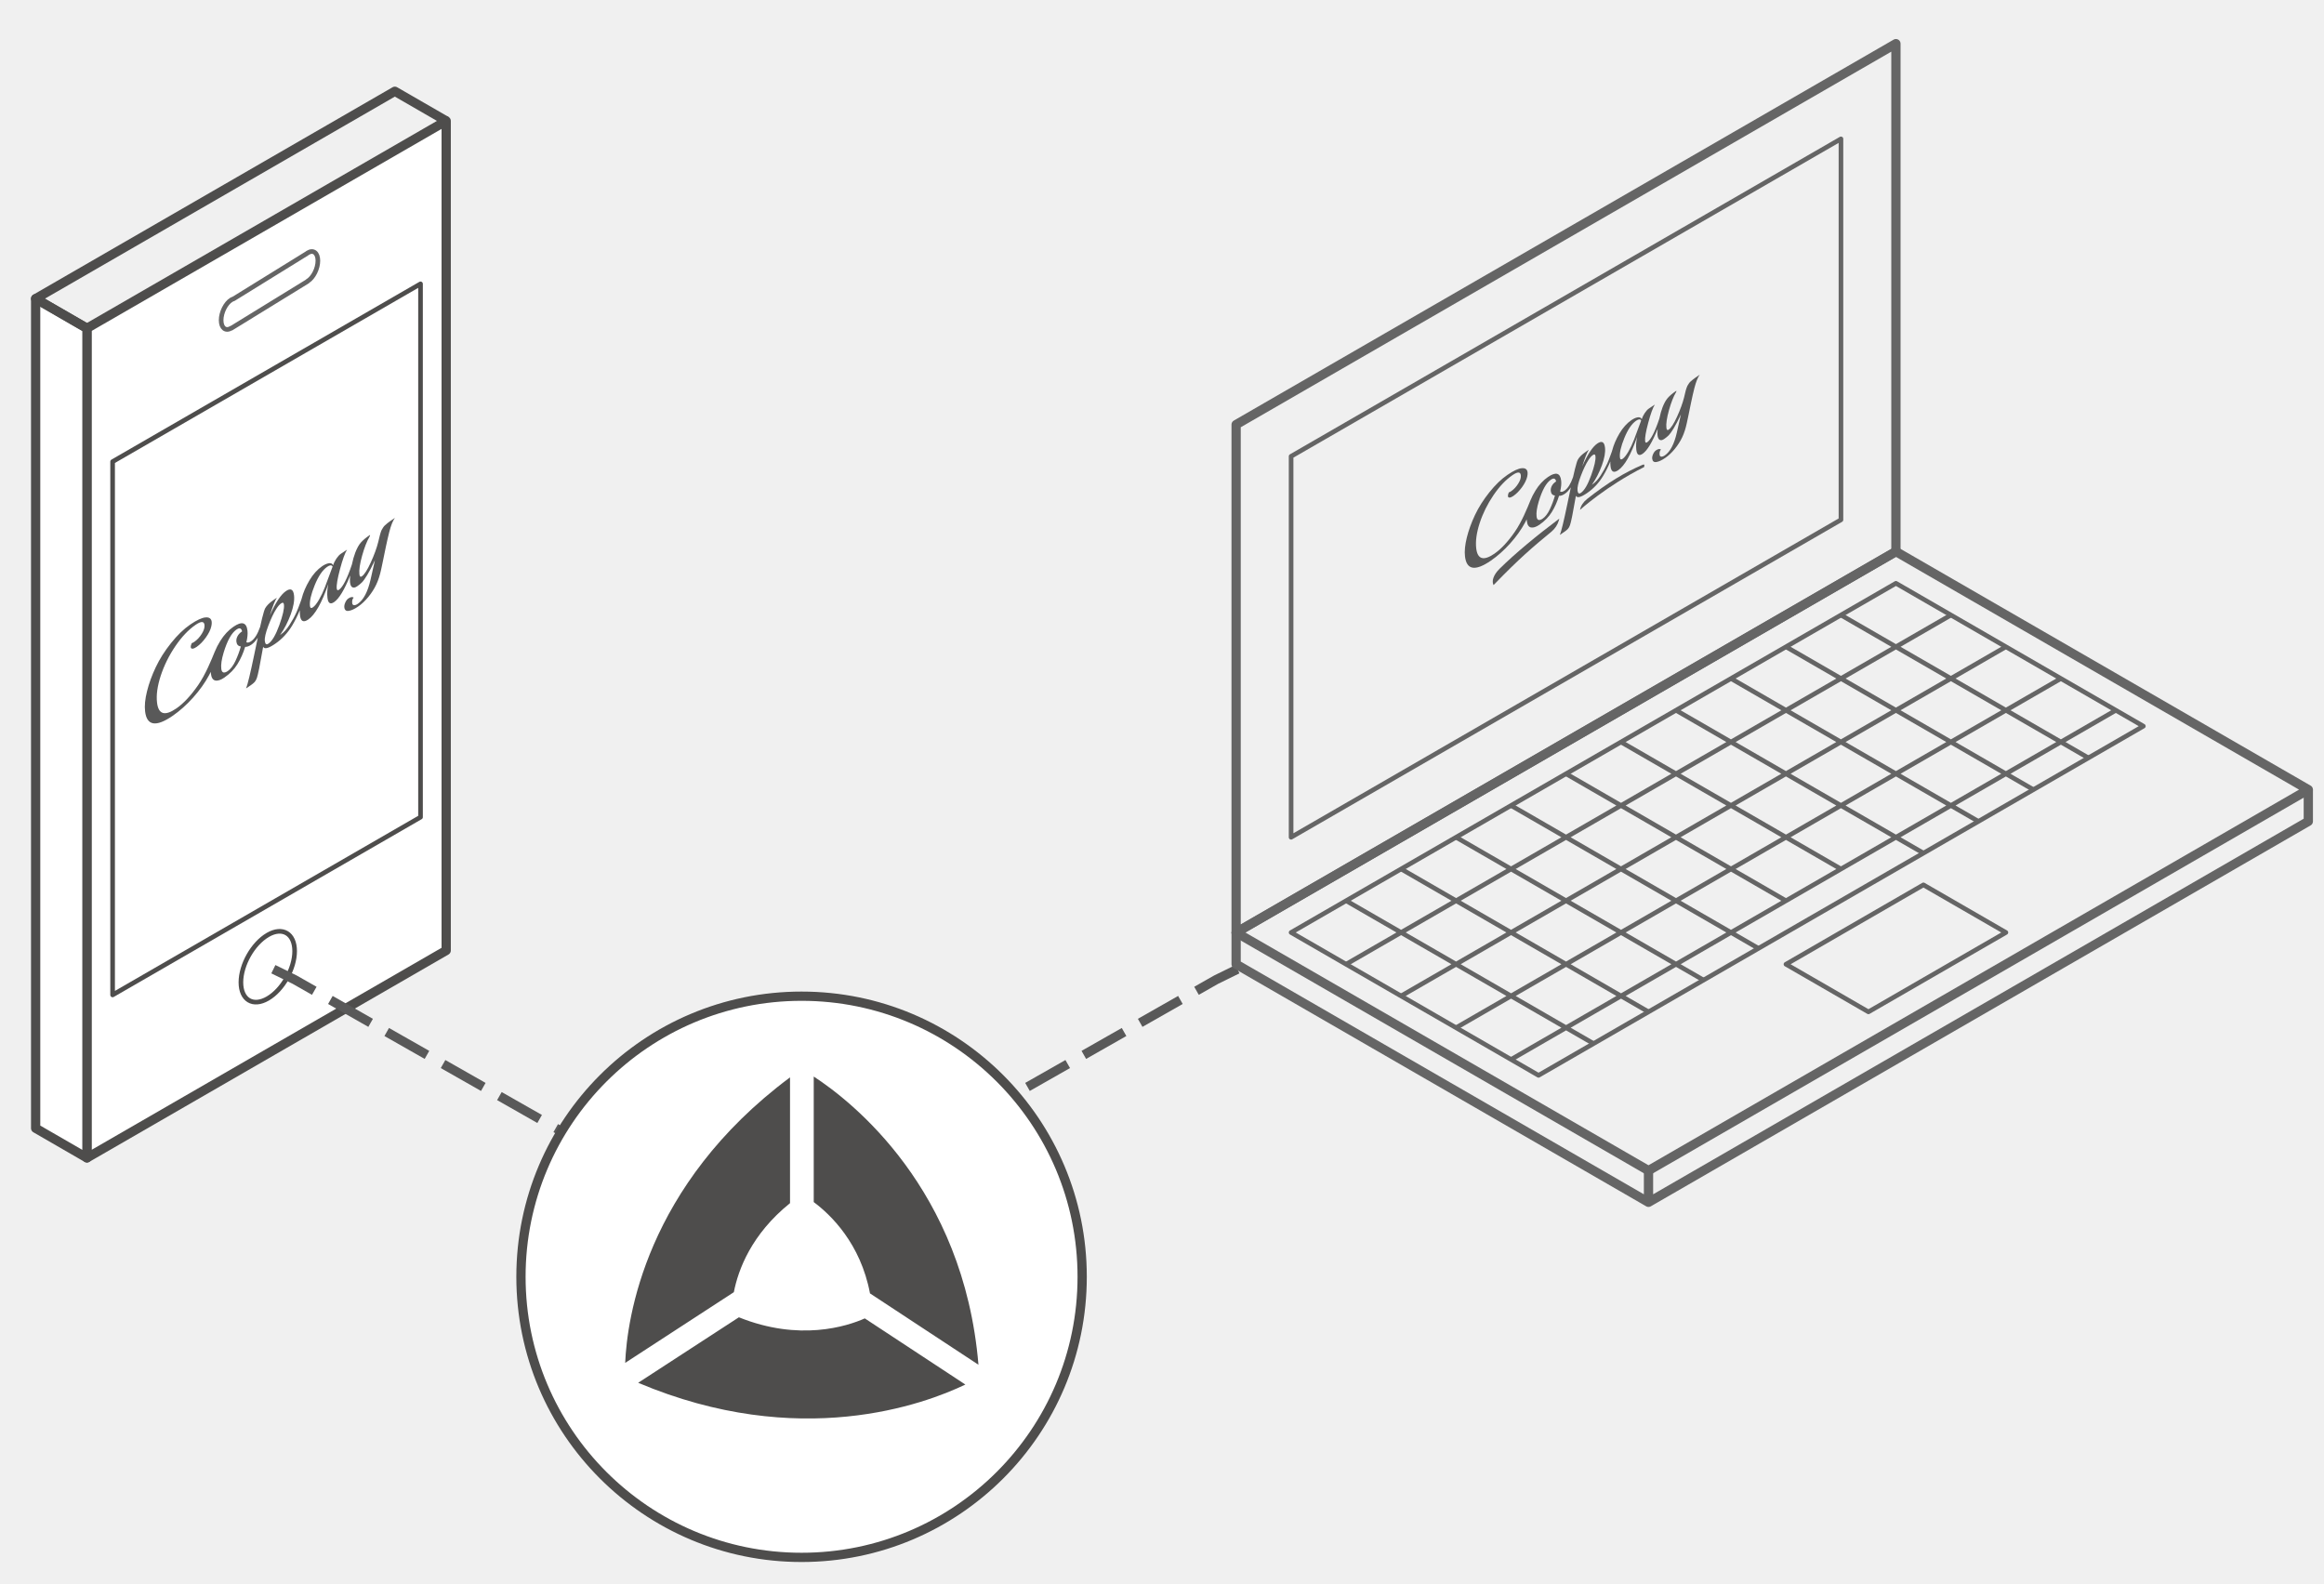
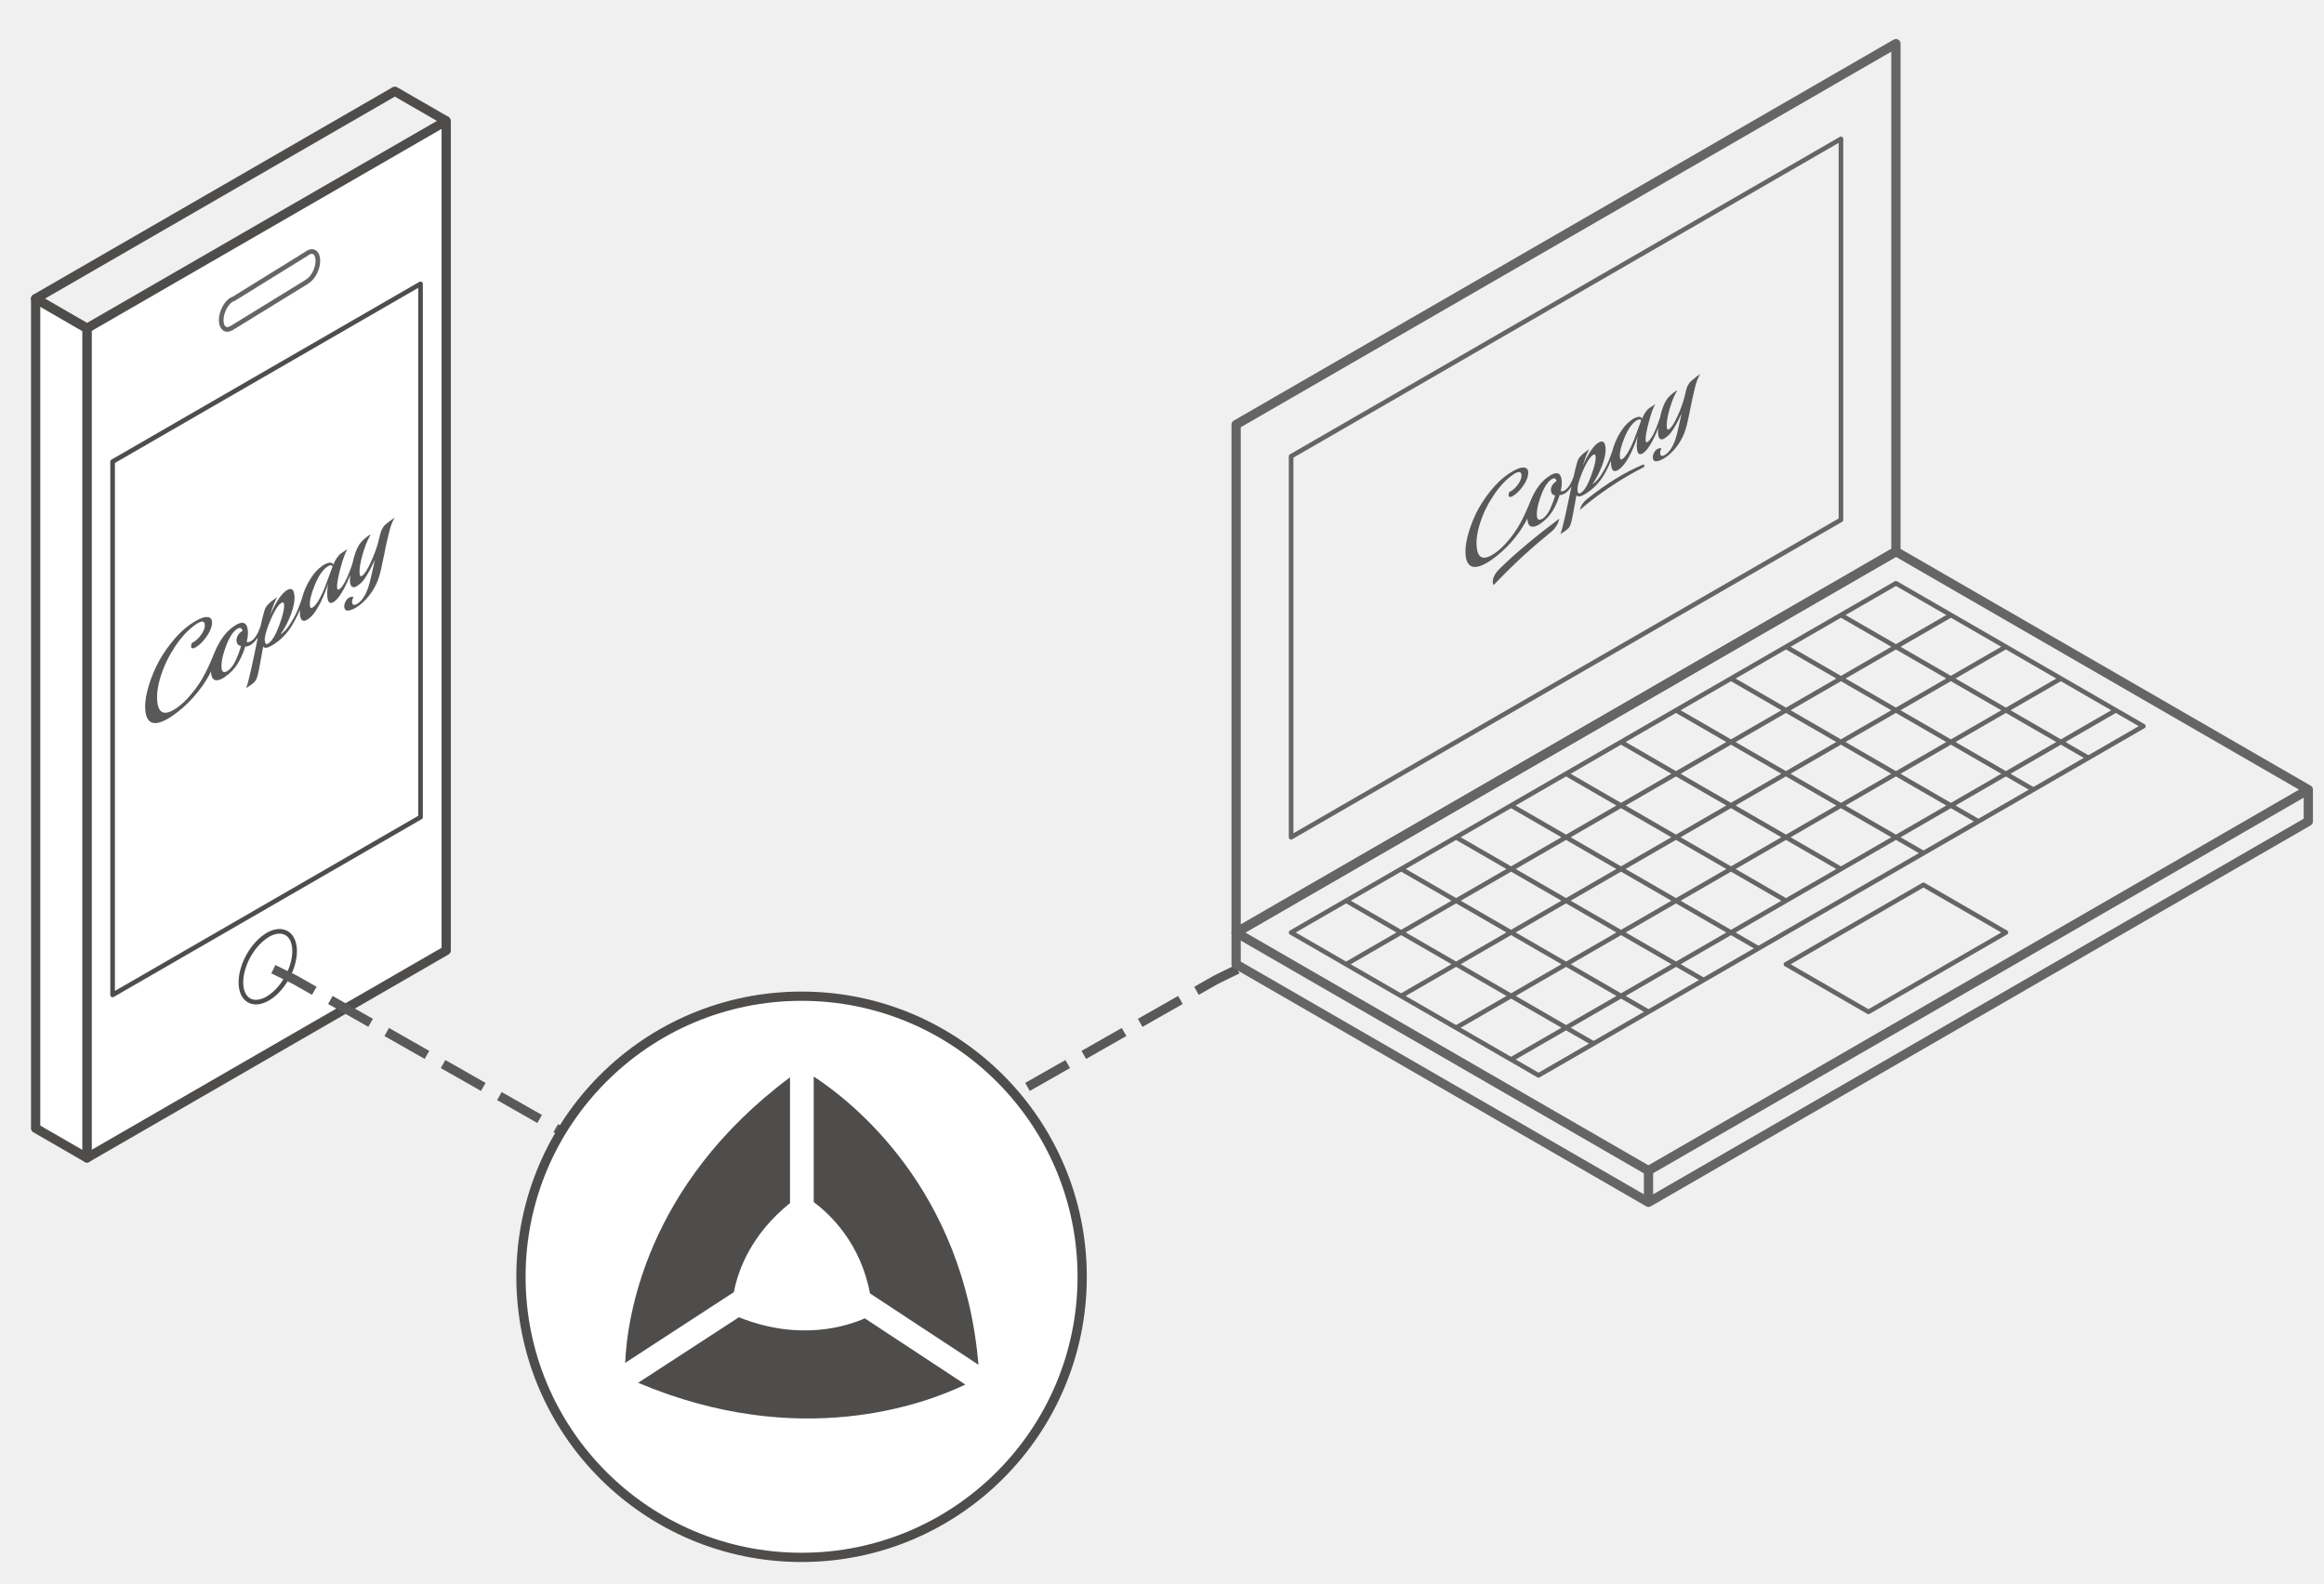
<svg xmlns="http://www.w3.org/2000/svg" viewBox="0 0 251 171" fill-rule="evenodd" clip-rule="evenodd" stroke-linejoin="round" stroke-miterlimit="1.414">
  <path d="M9.39 48.258v76.8l38.8-22.4v-89.6l-38.8 22.4v12.8z" fill="#fff" stroke="#4e4d4c" />
  <path d="M45.418 88.258v-57.6l-33.256 19.2v57.6l33.256-19.2z" fill="#fff" stroke-width=".5" stroke="#4e4d4c" />
  <path d="M3.85 32.258v89.6l5.54 3.2v-89.6l-5.54-3.2z" fill="#fff" stroke="#4e4d4c" />
  <path d="M48.19 13.058l-5.544-3.2-38.797 22.4 5.54 3.2" fill="none" stroke="#4e4d4c" />
-   <path d="M28.922 100.98c-1.602.93-2.903 3.224-2.903 5.118 0 1.894 1.3 2.678 2.9 1.748 1.603-.93 2.904-3.222 2.904-5.117s-1.3-2.68-2.904-1.75z" fill="none" stroke-width=".5" stroke="#4e4d4c" />
-   <path d="M24.98 35.434v.02l8.23-5.06v-.02c.01-.006.02-.012.03-.02.604-.37 1.093-1.352 1.093-2.194 0-.84-.49-1.223-1.092-.853-.04.027-.083.056-.125.09l-7.89 4.88c-.08.023-.165.06-.25.113-.603.37-1.092 1.354-1.092 2.196 0 .84.49 1.223 1.092.853l.008-.008z" fill="none" stroke-width=".5" stroke="#656565" />
+   <path d="M28.922 100.98c-1.602.93-2.903 3.224-2.903 5.118 0 1.894 1.3 2.678 2.9 1.748 1.6-.93 2.9-3.222 2.9-5.117s-1.3-2.68-2.91-1.75z" fill="none" stroke-width=".5" stroke="#4e4d4c" />
+   <path d="M24.98 35.434v.02l8.23-5.06v-.02c.01-.006.02-.012.03-.02.604-.37 1.093-1.352 1.093-2.194 0-.84-.49-1.223-1.092-.853-.04.027-.08.056-.12.09l-7.89 4.88c-.08.023-.16.06-.25.113-.6.37-1.09 1.354-1.09 2.196 0 .84.49 1.223 1.09.853l.01-.01z" fill="none" stroke-width=".5" stroke="#656565" />
  <path d="M29.524 104.68l2.308 1.132 47.93 27.26m53.884-28.392l-2.308 1.132-47.93 27.26" fill="none" stroke-dasharray="5,2,0,0" stroke="#595959" />
  <g fill="#595959" fill-rule="nonzero">
-     <path d="M176.46 47.537c-.166.434-.363.847-.59 1.238-.226.39-.433.65-.62.78-.172.117-.27.072-.294-.137-.056-.484.104-1.187.48-2.11.374-.92.798-1.543 1.272-1.868.266-.183.447-.19.544-.025-.158.45-.42 1.157-.79 2.122m-5.72 5.695c-.208.143-.33.057-.366-.26-.037-.316.082-.837.355-1.56.277-.726.548-1.297.818-1.714.164-.258.322-.44.473-.542.043-.03.076-.05.098-.057.11-.05.176.01.195.18.045.39-.112 1.082-.47 2.075-.36.994-.725 1.62-1.1 1.875m-2.74-1.19c-.18.123-.316.274-.408.453-.092.18-.127.36-.106.542.033.296.183.458.45.485-.137.495-.32.984-.547 1.47-.227.487-.495.836-.804 1.047-.377.236-.588.153-.634-.25-.047-.405.03-.945.233-1.62.37-1.227.803-2.01 1.3-2.35.315-.217.507-.157.577.18l-.065.044zm15.124-11.263c-.18.123-.37.276-.575.46-.06.057-.12.13-.176.22-.056.088-.1.16-.132.215-.032.055-.066.14-.103.257-.037.114-.064.203-.08.265s-.044.175-.083.34l-.09.378c-.16.632-.414 1.33-.76 2.09-.347.76-.65 1.23-.91 1.406-.135.094-.217.026-.243-.203-.05-.43.044-1.064.277-1.9.235-.834.485-1.474.75-1.918.04-.07.058-.12.055-.147-.002-.027-.018-.03-.047-.01-.38.26-.676.51-.885.748-.21.24-.4.58-.57 1.023-.13.344-.245.746-.34 1.205-.48 1.437-.92 2.292-1.313 2.562-.13.09-.205.046-.225-.13-.038-.336.073-.99.333-1.964.26-.975.5-1.634.715-1.978l-.108.074-.54.36c-.144.098-.29.26-.444.49-.15.227-.256.445-.32.654-.09-.17-.24-.236-.45-.196-.213.04-.434.14-.664.297-.49.335-.918.813-1.29 1.434-.37.62-.636 1.25-.8 1.884l-.01.037-.082.228c-.182.508-.326.876-.43 1.108-.193.42-.428.848-.708 1.28-.28.43-.568.748-.862.95l-.086.06c.433-.618.79-1.313 1.074-2.088.284-.775.396-1.418.337-1.93-.07-.62-.348-.763-.83-.433-.51.348-1.052 1.17-1.624 2.463.282-.92.52-1.518.712-1.796l-.323.222c-.425.29-.714.575-.868.855-.076.146-.182.49-.317 1.034-.05.194-.115.475-.197.844-.254.73-.557 1.215-.907 1.456-.202.14-.364.174-.488.107.11-.46.146-.85.11-1.174-.098-.848-.575-.98-1.43-.393-.51.35-.953.827-1.33 1.434-.226.364-.412.727-.558 1.086l.004-.01c-.344.85-.942 2.326-1.694 3.408-.75 1.083-1.49 1.87-2.216 2.37-1.164.798-1.815.598-1.953-.6-.086-.774.04-1.683.38-2.726s.835-2.04 1.478-2.988c.643-.95 1.33-1.676 2.064-2.18.554-.38.853-.373.898.018.03.257-.064.557-.28.9-.217.345-.465.613-.745.806-.102.07-.193.117-.275.144-.073.174-.104.31-.093.412.012.1.072.15.18.144.108-.005.24-.062.4-.17.336-.232.65-.55.942-.952.29-.403.477-.782.56-1.136.04-.188.054-.342.04-.463-.038-.33-.245-.48-.62-.45-.378.03-.897.27-1.558.722-.66.453-1.312 1.08-1.952 1.883-.64.802-1.157 1.62-1.55 2.45-.393.834-.687 1.645-.883 2.437-.196.79-.262 1.466-.198 2.025.17 1.474 1.097 1.632 2.786.474.727-.497 1.423-1.12 2.09-1.86.666-.745 1.203-1.498 1.612-2.26.066-.124.124-.24.178-.35.003.06.008.116.014.172.048.42.197.656.447.706.25.05.556-.048.915-.294.56-.386 1.003-.838 1.327-1.358.323-.52.587-1.107.79-1.762.187.01.4-.067.64-.232.21-.142.42-.372.636-.69-.105.492-.225 1.064-.36 1.716-.394 1.9-.67 3.042-.827 3.426l.516-.355c.144-.1.26-.198.35-.295.09-.096.165-.23.227-.4s.142-.5.24-.997l.4-2.18c.125.27.532.17 1.222-.304s1.262-1.088 1.718-1.844c.28-.466.54-.985.78-1.557-.006.18 0 .35.018.51.07.617.348.762.83.432.697-.477 1.377-1.677 2.04-3.598-.105.507-.133.97-.085 1.387.064.558.29.705.678.44.5-.343 1.043-1.24 1.63-2.698-.03.285-.036.51-.02.673.03.28.11.455.24.52.132.067.293.034.484-.096.19-.13.353-.264.49-.4.134-.137.315-.39.54-.758.225-.37.483-.868.776-1.496l-.44 1.956c-.282 1.246-.714 2.07-1.296 2.47-.15.102-.28.148-.386.137-.105-.01-.165-.08-.18-.21-.027-.242.02-.43.146-.557-.043-.042-.11-.06-.203-.056-.093.005-.202.05-.328.137-.126.087-.23.222-.314.406-.083.184-.116.35-.1.498.033.283.185.403.455.36.27-.044.585-.19.944-.436.36-.244.705-.57 1.04-.977.33-.406.6-.83.806-1.267.206-.44.372-.955.497-1.55.047-.198.106-.477.178-.834.07-.357.118-.582.138-.676l.165-.794c.09-.435.203-.93.34-1.48.173-.663.363-1.135.57-1.415l-.44.304z" />
-     <path d="M168.412 56.014c-2.447 1.833-4.796 3.78-6.454 5.418-.69.683-.866 1.35-.648 1.76 2.816-2.914 4.21-4.083 6.267-5.782.364-.302.655-.743.773-1.17l.062-.226m9.16-5.567c.073-.35-.01-.313-.322-.18-1.708.737-3.587 1.842-5.848 3.632-.38.3-.694.75-.753 1.17 0 0 2.836-2.578 6.92-4.625z" />
+     <path d="M176.46 47.537c-.166.434-.363.847-.59 1.238-.226.39-.433.65-.62.78-.172.117-.27.072-.294-.137-.056-.484.104-1.187.48-2.11.374-.92.798-1.543 1.272-1.868.266-.183.447-.19.544-.025-.158.45-.42 1.157-.79 2.122m-5.72 5.695c-.208.143-.33.057-.366-.26-.037-.316.082-.837.355-1.56.28-.726.55-1.297.82-1.714.17-.258.32-.44.48-.542.05-.03.08-.05.1-.057.11-.05.18.01.2.18.05.39-.11 1.08-.47 2.07-.36.99-.72 1.62-1.1 1.87m-2.74-1.19c-.18.12-.31.27-.41.45-.09.18-.12.36-.1.54.04.29.19.46.45.48-.13.49-.32.98-.54 1.47-.23.48-.49.83-.8 1.04-.37.23-.58.15-.63-.25-.04-.41.03-.95.24-1.62.37-1.23.81-2.01 1.3-2.35.32-.22.51-.16.58.18l-.06.04zm15.13-11.27c-.18.12-.37.27-.57.46-.06.05-.12.13-.17.22l-.13.21c-.03.05-.06.14-.1.25-.03.11-.06.2-.08.26s-.04.17-.08.34l-.09.37c-.16.63-.41 1.33-.76 2.09-.34.76-.65 1.23-.91 1.4-.13.093-.21.025-.24-.204-.05-.43.05-1.06.28-1.9.24-.83.49-1.47.75-1.92.04-.07.06-.12.06-.143 0-.03-.02-.03-.05-.01-.38.26-.67.51-.88.747-.21.24-.4.58-.57 1.025-.13.343-.243.745-.34 1.204-.48 1.435-.92 2.29-1.31 2.56-.13.09-.205.05-.225-.13-.04-.336.07-.99.33-1.96.26-.98.5-1.638.714-1.98l-.108.07-.54.36c-.15.1-.29.26-.45.49-.15.227-.254.445-.32.654-.09-.17-.24-.232-.45-.192-.21.04-.432.14-.662.3-.49.33-.92.81-1.29 1.43-.37.62-.64 1.25-.8 1.88l-.01.04-.08.227c-.185.51-.33.88-.43 1.11-.196.42-.43.85-.71 1.28-.28.43-.57.75-.86.95l-.09.06c.435-.62.79-1.314 1.076-2.09.287-.774.4-1.417.34-1.93-.07-.62-.347-.76-.83-.43-.51.35-1.05 1.17-1.623 2.46.28-.92.52-1.52.71-1.798l-.32.22c-.422.29-.71.573-.87.853-.07.15-.18.49-.312 1.038-.05.196-.113.477-.195.846-.254.73-.56 1.213-.91 1.454-.2.14-.36.17-.49.106.11-.46.15-.85.11-1.173-.1-.85-.57-.98-1.43-.39-.51.35-.95.82-1.33 1.43-.222.364-.41.73-.56 1.086l.01-.01c-.35.85-.944 2.323-1.7 3.405-.75 1.085-1.49 1.87-2.21 2.37-1.16.8-1.81.6-1.95-.6-.09-.77.04-1.68.38-2.724s.83-2.04 1.478-2.99c.646-.95 1.33-1.68 2.067-2.18.557-.38.856-.377.9.02.03.252-.063.552-.28.9-.22.34-.464.61-.744.8-.1.07-.19.115-.274.14-.07.17-.1.31-.09.41.01.1.07.15.18.14.11-.004.24-.06.4-.17.336-.23.65-.55.94-.95.29-.4.48-.78.56-1.135.04-.19.056-.347.04-.468-.04-.33-.243-.48-.62-.45-.38.03-.895.27-1.56.72-.66.45-1.31 1.08-1.95 1.88-.64.8-1.153 1.62-1.55 2.45-.39.83-.683 1.64-.88 2.43-.193.79-.26 1.47-.2 2.024.17 1.47 1.1 1.63 2.79.47.725-.5 1.42-1.12 2.09-1.86.664-.746 1.2-1.5 1.61-2.26.066-.125.124-.24.18-.35 0 .06.006.115.012.17.044.42.193.656.443.706.25.05.555-.05.914-.294.56-.385 1-.837 1.33-1.357.32-.52.58-1.103.79-1.76.18.01.4-.063.64-.23.21-.14.42-.37.63-.69-.11.49-.23 1.066-.36 1.718-.4 1.9-.67 3.04-.83 3.423l.52-.35c.14-.1.26-.2.35-.295.09-.09.16-.23.224-.4s.148-.5.24-.992l.4-2.18c.13.27.538.17 1.228-.3s1.26-1.09 1.72-1.844c.28-.47.54-.99.78-1.56-.005.18 0 .35.02.51.07.62.35.76.83.43.697-.48 1.377-1.68 2.04-3.6-.105.505-.133.97-.085 1.385.06.56.29.703.676.44.5-.34 1.04-1.24 1.63-2.7-.03.286-.037.51-.02.674.03.28.11.45.24.52.13.063.29.03.483-.1.19-.13.35-.267.49-.4.138-.14.32-.39.54-.76.23-.37.48-.87.78-1.498l-.44 1.96c-.28 1.243-.716 2.07-1.3 2.47-.15.1-.28.145-.384.134-.11-.01-.17-.08-.18-.21-.03-.24.02-.43.14-.557-.04-.04-.11-.06-.2-.058-.09.007-.2.05-.33.14-.12.087-.23.222-.31.406-.085.19-.12.35-.1.5.03.285.18.405.45.36.27-.04.59-.19.95-.43.36-.25.702-.57 1.04-.98.33-.41.6-.83.803-1.27.21-.44.37-.955.5-1.55.05-.2.11-.48.18-.834.07-.36.12-.58.14-.68l.16-.794c.09-.433.205-.93.34-1.48.175-.66.365-1.133.57-1.413l-.44.306z" />
+     <path d="M168.412 56.014c-2.447 1.833-4.796 3.78-6.454 5.418-.69.683-.866 1.35-.648 1.76 2.816-2.914 4.21-4.083 6.267-5.782.364-.302.655-.743.773-1.17l.062-.226m9.16-5.567c.073-.35-.01-.313-.322-.18-1.708.737-3.587 1.842-5.848 3.632-.38.3-.694.75-.753 1.17 0 0 2.83-2.58 6.92-4.63z" />
  </g>
  <g fill="none" stroke="#656565">
-     <path d="M178.044 126.43l71.262-41.144-44.54-25.715-71.26 41.146 44.538 25.715z" />
+     <path d="M178.044 126.43l71.262-41.144-44.54-25.715-71.26 41.15 44.538 25.72z" />
    <path d="M178.044 126.43v3.427l-44.538-25.714v-3.43m44.538 29.144l71.262-41.143v-3.428" />
-     <path d="M192.89 104.143l8.908 5.143 14.846-8.572-8.908-5.143-14.846 8.575zm-26.723 12L231.49 78.43 204.767 63l-65.323 37.714 26.723 15.43z" stroke-width=".5" />
-     <path d="M189.92 102.43l-2.968-1.716 17.815-10.285 2.97 1.71m-35.63 20.573l-26.724-15.428m32.66 12l-26.722-15.43m32.664 12L157.26 90.43m29.692 10.284L163.198 87m29.692 10.286L169.136 83.57m29.694 10.287l-23.755-13.714m29.692 10.287l-23.754-13.716m32.662 12l-26.723-15.428m32.66 12l-26.722-15.43m32.662 12L198.83 66.43m-53.447 37.713l65.323-37.714m-59.386 41.14l65.324-37.714M157.26 111l65.322-37.714m-59.384 41.144l65.323-37.716" stroke-width=".5" />
+     <path d="M192.89 104.143l8.908 5.143 14.846-8.572-8.908-5.143-14.846 8.58zm-26.723 12L231.49 78.43 204.767 63l-65.323 37.714 26.723 15.43z" stroke-width=".5" />
+     <path d="M189.92 102.43l-2.968-1.716 17.815-10.285 2.97 1.71m-35.63 20.57l-26.724-15.43m32.66 12L151.32 93.85m32.668 12L157.26 90.43m29.692 10.284L163.198 87m29.692 10.286L169.136 83.57m29.694 10.287l-23.755-13.714m29.692 10.287l-23.754-13.716m32.662 12l-26.723-15.428m32.66 12l-26.722-15.43m32.662 12L198.83 66.43m-53.447 37.713l65.323-37.714m-59.386 41.14l65.324-37.72M157.26 111l65.322-37.714m-59.384 41.144l65.323-37.716" stroke-width=".5" />
    <path d="M133.506 100.714V45.857l71.26-41.143V59.57l-71.26 41.144z" />
    <path d="M139.444 90.43V49.285L198.83 15v41.143L139.443 90.43z" stroke-width=".5" />
  </g>
-   <path d="M35.08 63.45c-.178.463-.387.902-.628 1.32-.24.415-.46.692-.66.828-.184.126-.288.078-.314-.144-.06-.516.11-1.264.51-2.245.4-.984.85-1.647 1.356-1.994.283-.194.476-.202.58-.025-.17.48-.45 1.23-.844 2.26m-6.087 6.063c-.22.152-.352.06-.39-.277-.04-.336.087-.89.378-1.662.294-.77.58-1.38.87-1.824.175-.272.34-.464.504-.575.046-.03.08-.05.104-.06.118-.05.188.015.208.194.048.414-.12 1.15-.5 2.21-.383 1.056-.773 1.72-1.17 1.994m-2.92-1.268c-.19.13-.335.292-.432.483-.098.19-.136.38-.114.574.036.315.196.487.48.517-.146.526-.34 1.047-.58 1.565-.244.517-.53.89-.858 1.114-.4.25-.624.16-.674-.27-.05-.43.034-1.003.248-1.722.395-1.308.856-2.14 1.384-2.504.336-.23.542-.167.616.192l-.07.046zm16.102-11.99c-.19.13-.395.294-.612.49-.067.06-.13.14-.19.233s-.106.17-.14.23c-.035.057-.072.15-.112.27-.04.125-.067.22-.085.286l-.09.362-.096.4c-.17.673-.44 1.415-.81 2.224-.368.81-.69 1.31-.966 1.498-.145.1-.232.027-.26-.216-.053-.46.045-1.133.294-2.022.25-.89.517-1.57.8-2.043.04-.075.06-.126.057-.155-.004-.028-.02-.032-.05-.01-.407.277-.72.542-.944.795-.222.254-.424.617-.605 1.09-.14.365-.262.793-.363 1.282-.513 1.532-.98 2.442-1.398 2.73-.14.094-.218.048-.24-.138-.04-.358.077-1.056.354-2.092.277-1.036.53-1.738.76-2.104l-.113.078-.575.382c-.153.105-.31.28-.473.52-.16.244-.273.476-.34.7-.094-.183-.254-.253-.48-.21-.227.043-.46.148-.707.316-.52.357-.977.866-1.372 1.526-.393.66-.68 1.33-.852 2.005l-.01.04-.086.242c-.193.537-.346.93-.46 1.177-.202.45-.454.903-.752 1.363-.298.46-.603.796-.917 1.01l-.09.064c.46-.654.84-1.394 1.143-2.22.3-.824.42-1.51.358-2.054-.075-.66-.37-.813-.88-.46-.544.37-1.12 1.246-1.73 2.622.3-.98.553-1.616.76-1.91l-.346.235c-.45.31-.76.613-.923.91-.08.157-.192.524-.336 1.102-.05.207-.12.507-.207.9-.27.777-.592 1.294-.965 1.55-.214.147-.387.185-.52.113.118-.49.157-.907.118-1.25-.104-.904-.61-1.043-1.52-.42-.544.374-1.016.883-1.417 1.528-.24.39-.44.775-.594 1.158 0-.004.002-.008.004-.012-.366.904-1.003 2.477-1.803 3.63-.8 1.15-1.587 1.99-2.36 2.52-1.24.85-1.932.637-2.078-.64-.097-.822.04-1.79.4-2.9.366-1.11.89-2.172 1.574-3.182.684-1.01 1.417-1.782 2.197-2.317.59-.403.908-.397.956.02.03.272-.068.59-.298.96-.23.364-.496.65-.794.854-.107.074-.205.125-.292.154-.078.185-.11.33-.098.438.012.108.076.16.19.154.116-.006.257-.066.425-.18.36-.248.694-.586 1.003-1.015.31-.428.51-.832.598-1.21.045-.2.06-.363.044-.492-.04-.35-.26-.51-.66-.48-.402.032-.954.29-1.658.77-.704.484-1.397 1.152-2.078 2.006-.683.854-1.233 1.723-1.65 2.61-.42.885-.733 1.75-.94 2.59-.21.844-.28 1.56-.21 2.157.18 1.57 1.167 1.737 2.965.505.773-.53 1.514-1.19 2.223-1.98.71-.793 1.282-1.595 1.717-2.407.07-.13.132-.254.19-.372.003.064.007.125.014.185.05.448.21.698.475.75.266.055.59-.05.973-.312.597-.41 1.068-.89 1.413-1.444.344-.554.625-1.18.84-1.877.2.01.43-.073.686-.248.22-.152.445-.396.675-.734-.11.525-.24 1.133-.383 1.827-.42 2.023-.713 3.238-.88 3.647l.55-.378c.153-.106.277-.21.372-.314.094-.104.174-.246.24-.427.066-.18.15-.535.256-1.063l.427-2.32c.132.287.565.18 1.3-.324.734-.503 1.343-1.157 1.83-1.96.298-.497.575-1.05.83-1.66-.007.192 0 .373.018.543.077.66.37.813.884.462.742-.51 1.466-1.786 2.172-3.83-.112.54-.142 1.03-.09 1.475.068.595.308.75.72.468.533-.364 1.11-1.32 1.737-2.87-.032.3-.04.54-.02.715.03.3.114.485.254.555.14.07.312.036.515-.103.202-.14.376-.28.52-.426.144-.144.336-.413.576-.806.237-.39.513-.92.824-1.59l-.467 2.08c-.3 1.33-.762 2.206-1.38 2.63-.162.11-.3.16-.41.148-.114-.01-.178-.085-.194-.22-.03-.26.023-.457.156-.594-.048-.046-.12-.066-.22-.06-.097.006-.213.054-.347.146-.134.09-.245.235-.334.43-.09.197-.125.374-.107.532.033.3.194.428.482.38.288-.045.623-.2 1.005-.462.384-.262.752-.61 1.107-1.042.355-.432.64-.882.86-1.35.22-.466.395-1.015.53-1.648.05-.212.11-.508.187-.89.077-.38.126-.62.148-.72.02-.1.08-.38.175-.844.095-.464.217-.99.364-1.577.182-.707.384-1.21.605-1.508l-.47.323z" fill="#595959" fill-rule="nonzero" />
+   <path d="M35.08 63.45c-.178.463-.387.902-.628 1.32-.24.415-.46.692-.66.828-.184.126-.288.078-.314-.144-.06-.516.11-1.264.51-2.245.4-.99.85-1.65 1.356-2 .283-.2.476-.2.58-.03-.17.48-.45 1.23-.844 2.26m-6.087 6.06c-.22.15-.352.06-.39-.28-.04-.34.087-.89.378-1.67.3-.77.58-1.38.87-1.83.18-.28.34-.47.51-.58.05-.03.08-.05.11-.06.12-.05.19.01.21.19.05.41-.12 1.15-.5 2.21-.38 1.05-.77 1.72-1.17 1.99m-2.92-1.27c-.19.13-.33.29-.43.48-.1.19-.13.38-.11.57.04.312.2.484.48.514-.14.53-.34 1.05-.58 1.57-.24.52-.53.89-.85 1.116-.4.25-.62.16-.67-.27-.05-.43.03-1 .25-1.72.4-1.31.86-2.14 1.39-2.502.34-.23.54-.17.62.19l-.07.05zm16.1-11.99c-.19.13-.39.29-.61.49-.06.06-.13.14-.19.23s-.1.17-.14.23c-.03.06-.07.15-.11.27-.04.12-.06.22-.08.28l-.09.36-.1.4c-.17.676-.44 1.418-.81 2.227-.36.81-.69 1.31-.96 1.497-.14.1-.23.03-.26-.215-.05-.46.05-1.13.3-2.02.25-.89.52-1.57.8-2.045.04-.074.06-.125.06-.154 0-.03-.02-.03-.05-.01-.41.28-.72.54-.94.79-.22.254-.42.617-.6 1.09-.14.365-.26.79-.36 1.28-.518 1.53-.98 2.44-1.4 2.73-.14.096-.22.05-.24-.14-.04-.354.072-1.052.35-2.09.28-1.034.53-1.74.76-2.102l-.11.08-.58.38c-.15.11-.31.28-.47.52-.16.247-.276.48-.34.7-.097-.18-.257-.25-.48-.21-.23.046-.46.15-.71.32-.52.36-.977.87-1.37 1.53-.395.66-.68 1.33-.854 2.01l-.01.04-.085.24c-.19.536-.35.93-.46 1.176-.2.45-.452.9-.75 1.36-.3.46-.6.795-.92 1.01l-.09.063c.46-.654.84-1.394 1.15-2.22.3-.824.42-1.51.35-2.054-.076-.66-.37-.81-.88-.46-.545.37-1.12 1.248-1.73 2.62.3-.98.55-1.612.76-1.91l-.347.24c-.45.31-.76.62-.92.91-.08.16-.192.53-.336 1.11-.05.202-.12.502-.205.9-.27.772-.59 1.29-.97 1.55-.214.142-.39.18-.52.11.12-.49.16-.91.12-1.25-.106-.91-.61-1.05-1.52-.42-.546.37-1.02.88-1.42 1.53-.24.39-.44.77-.594 1.16v-.02c-.364.9-1 2.473-1.8 3.63-.8 1.15-1.585 1.99-2.36 2.52-1.24.85-1.93.633-2.076-.64-.1-.826.04-1.79.4-2.9.36-1.11.89-2.176 1.57-3.186.68-1.01 1.42-1.78 2.2-2.317.59-.4.91-.393.955.02.03.276-.067.59-.297.96-.23.368-.5.65-.797.858-.11.08-.205.13-.292.16-.075.186-.11.33-.095.44.01.11.078.16.19.157.118-.005.26-.065.427-.18.36-.25.693-.585 1.002-1.014.31-.43.51-.834.6-1.21.04-.2.06-.365.04-.494-.04-.35-.26-.51-.66-.48-.4.032-.953.29-1.657.77-.705.484-1.4 1.152-2.08 2.01-.683.852-1.233 1.72-1.65 2.61-.42.883-.733 1.75-.94 2.59-.21.842-.28 1.56-.21 2.16.18 1.57 1.167 1.732 2.965.5.77-.53 1.51-1.19 2.22-1.98.71-.795 1.28-1.597 1.712-2.41.07-.13.13-.25.19-.37 0 .064.003.125.01.185.05.445.21.695.476.75.26.05.59-.05.97-.315.6-.41 1.07-.89 1.41-1.44.34-.55.62-1.18.84-1.875.2.01.43-.07.68-.25.22-.15.447-.394.677-.73-.11.524-.24 1.13-.38 1.826-.42 2.023-.716 3.24-.88 3.65l.55-.38c.15-.11.274-.21.37-.317.09-.11.17-.25.24-.43s.15-.537.254-1.065l.425-2.32c.13.28.56.18 1.3-.33.73-.5 1.34-1.158 1.83-1.96.292-.498.57-1.05.83-1.66-.01.19 0 .372.012.542.072.66.37.814.88.463.74-.51 1.464-1.784 2.17-3.83-.11.54-.14 1.03-.09 1.477.07.6.31.75.72.47.534-.362 1.11-1.32 1.74-2.87-.03.3-.04.54-.02.717.03.3.113.486.253.556.14.07.31.04.52-.1.2-.14.373-.28.52-.43.14-.14.333-.41.573-.8.237-.39.51-.92.824-1.59l-.47 2.08c-.3 1.33-.76 2.21-1.38 2.63-.16.11-.3.16-.41.15-.114-.01-.18-.086-.194-.22-.03-.26.023-.458.16-.595-.05-.05-.12-.07-.22-.06-.1.002-.217.05-.35.142-.136.09-.247.236-.336.43-.09.2-.122.375-.104.533.03.3.193.43.48.38.29-.046.624-.2 1.006-.46.38-.265.75-.61 1.103-1.045.357-.43.64-.88.86-1.35.22-.466.397-1.015.53-1.65.05-.21.11-.51.19-.89.077-.38.126-.62.15-.72.02-.1.08-.38.17-.843.1-.46.22-.99.37-1.575.18-.71.38-1.21.604-1.51l-.47.32z" fill="#595959" fill-rule="nonzero" />
  <circle cx="86.572" cy="137.901" r="30.306" fill="#fff" stroke="#4e4d4c" />
-   <path d="M93.962 139.694l11.714 7.706c-1.597-19.033-13.72-28.475-17.79-31.128v13.56c1.827 1.357 5.063 4.467 6.076 9.862zm-26.44 7.505l11.736-7.635c.47-2.414 1.883-6.247 6.067-9.616v-13.586C69.653 128.04 67.718 142.522 67.522 147.2zm12.275-4.92l-10.873 7.07c17.4 7.36 30.948 2.302 35.337.19l-10.86-7.144c-1.94.862-7.07 2.512-13.6-.12z" fill="#4e4d4c" />
+   <path d="M93.962 139.694l11.714 7.706c-1.597-19.033-13.72-28.475-17.79-31.128v13.56c1.827 1.357 5.063 4.467 6.076 9.862zm-26.44 7.505l11.736-7.64c.47-2.42 1.883-6.25 6.067-9.62v-13.58c-15.672 11.68-17.607 26.16-17.803 30.84zm12.275-4.92l-10.873 7.07c17.4 7.36 30.948 2.3 35.337.19l-10.86-7.15c-1.94.86-7.07 2.51-13.6-.12z" fill="#4e4d4c" />
</svg>
